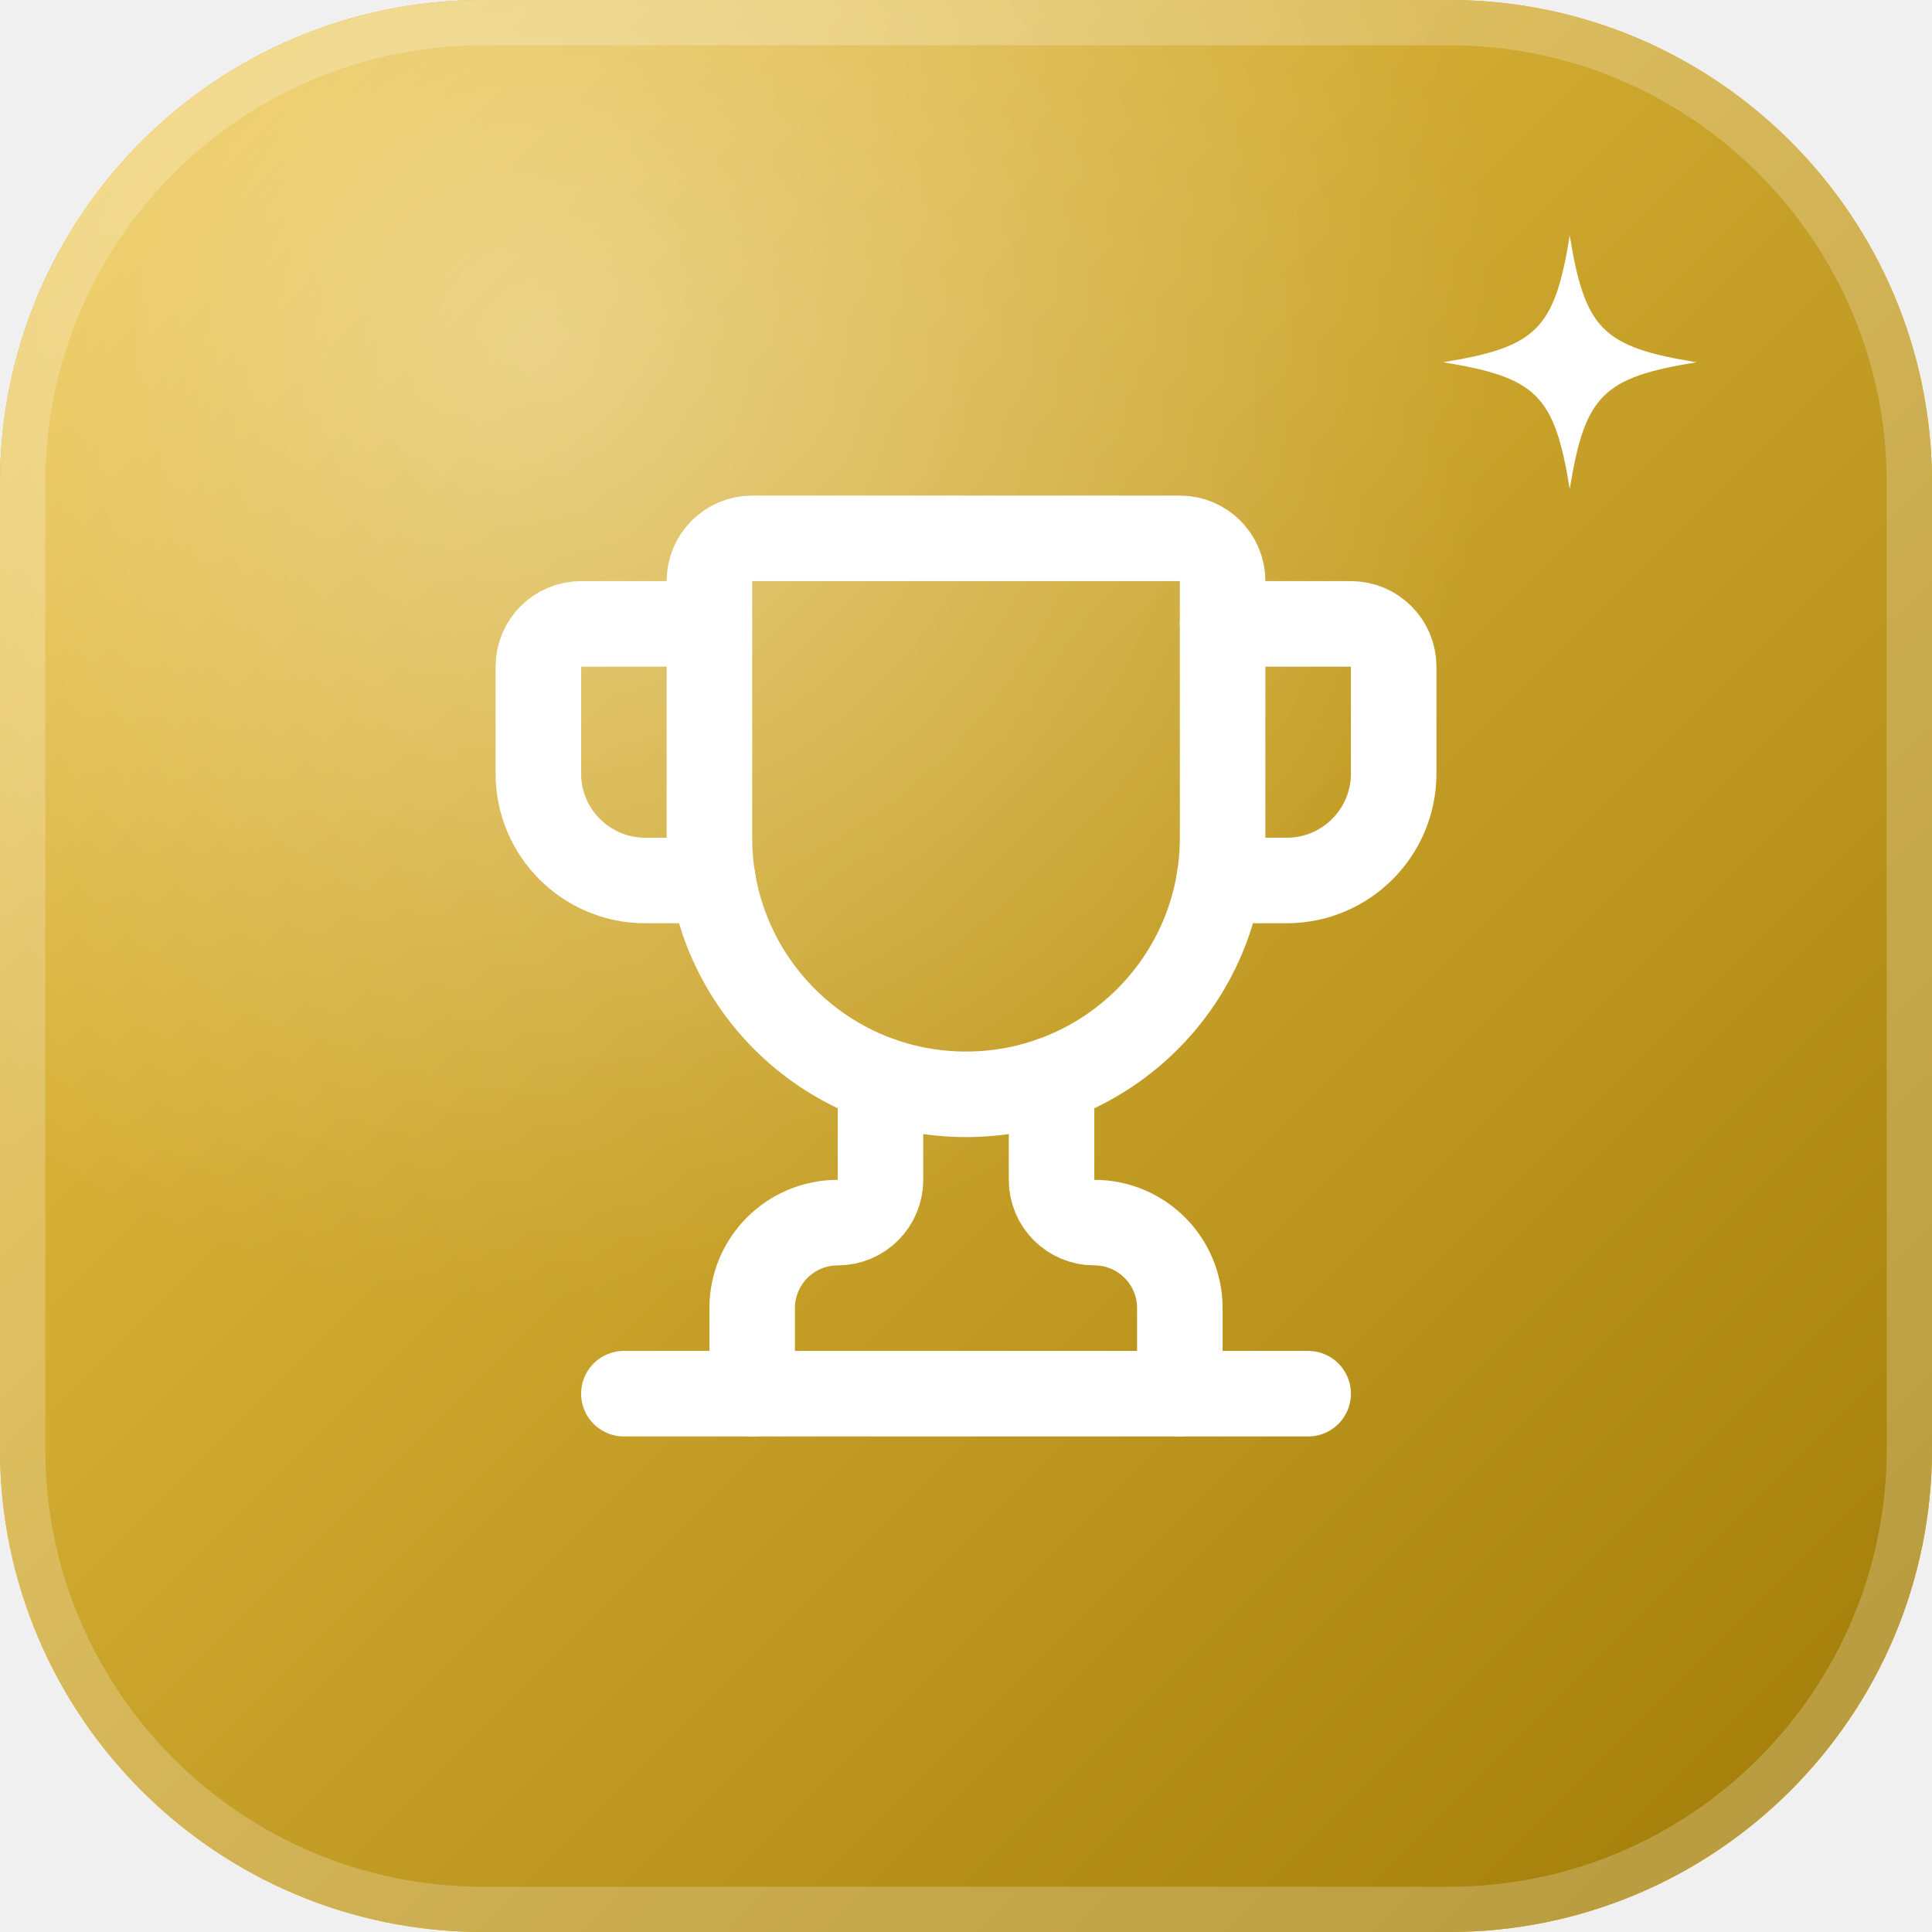
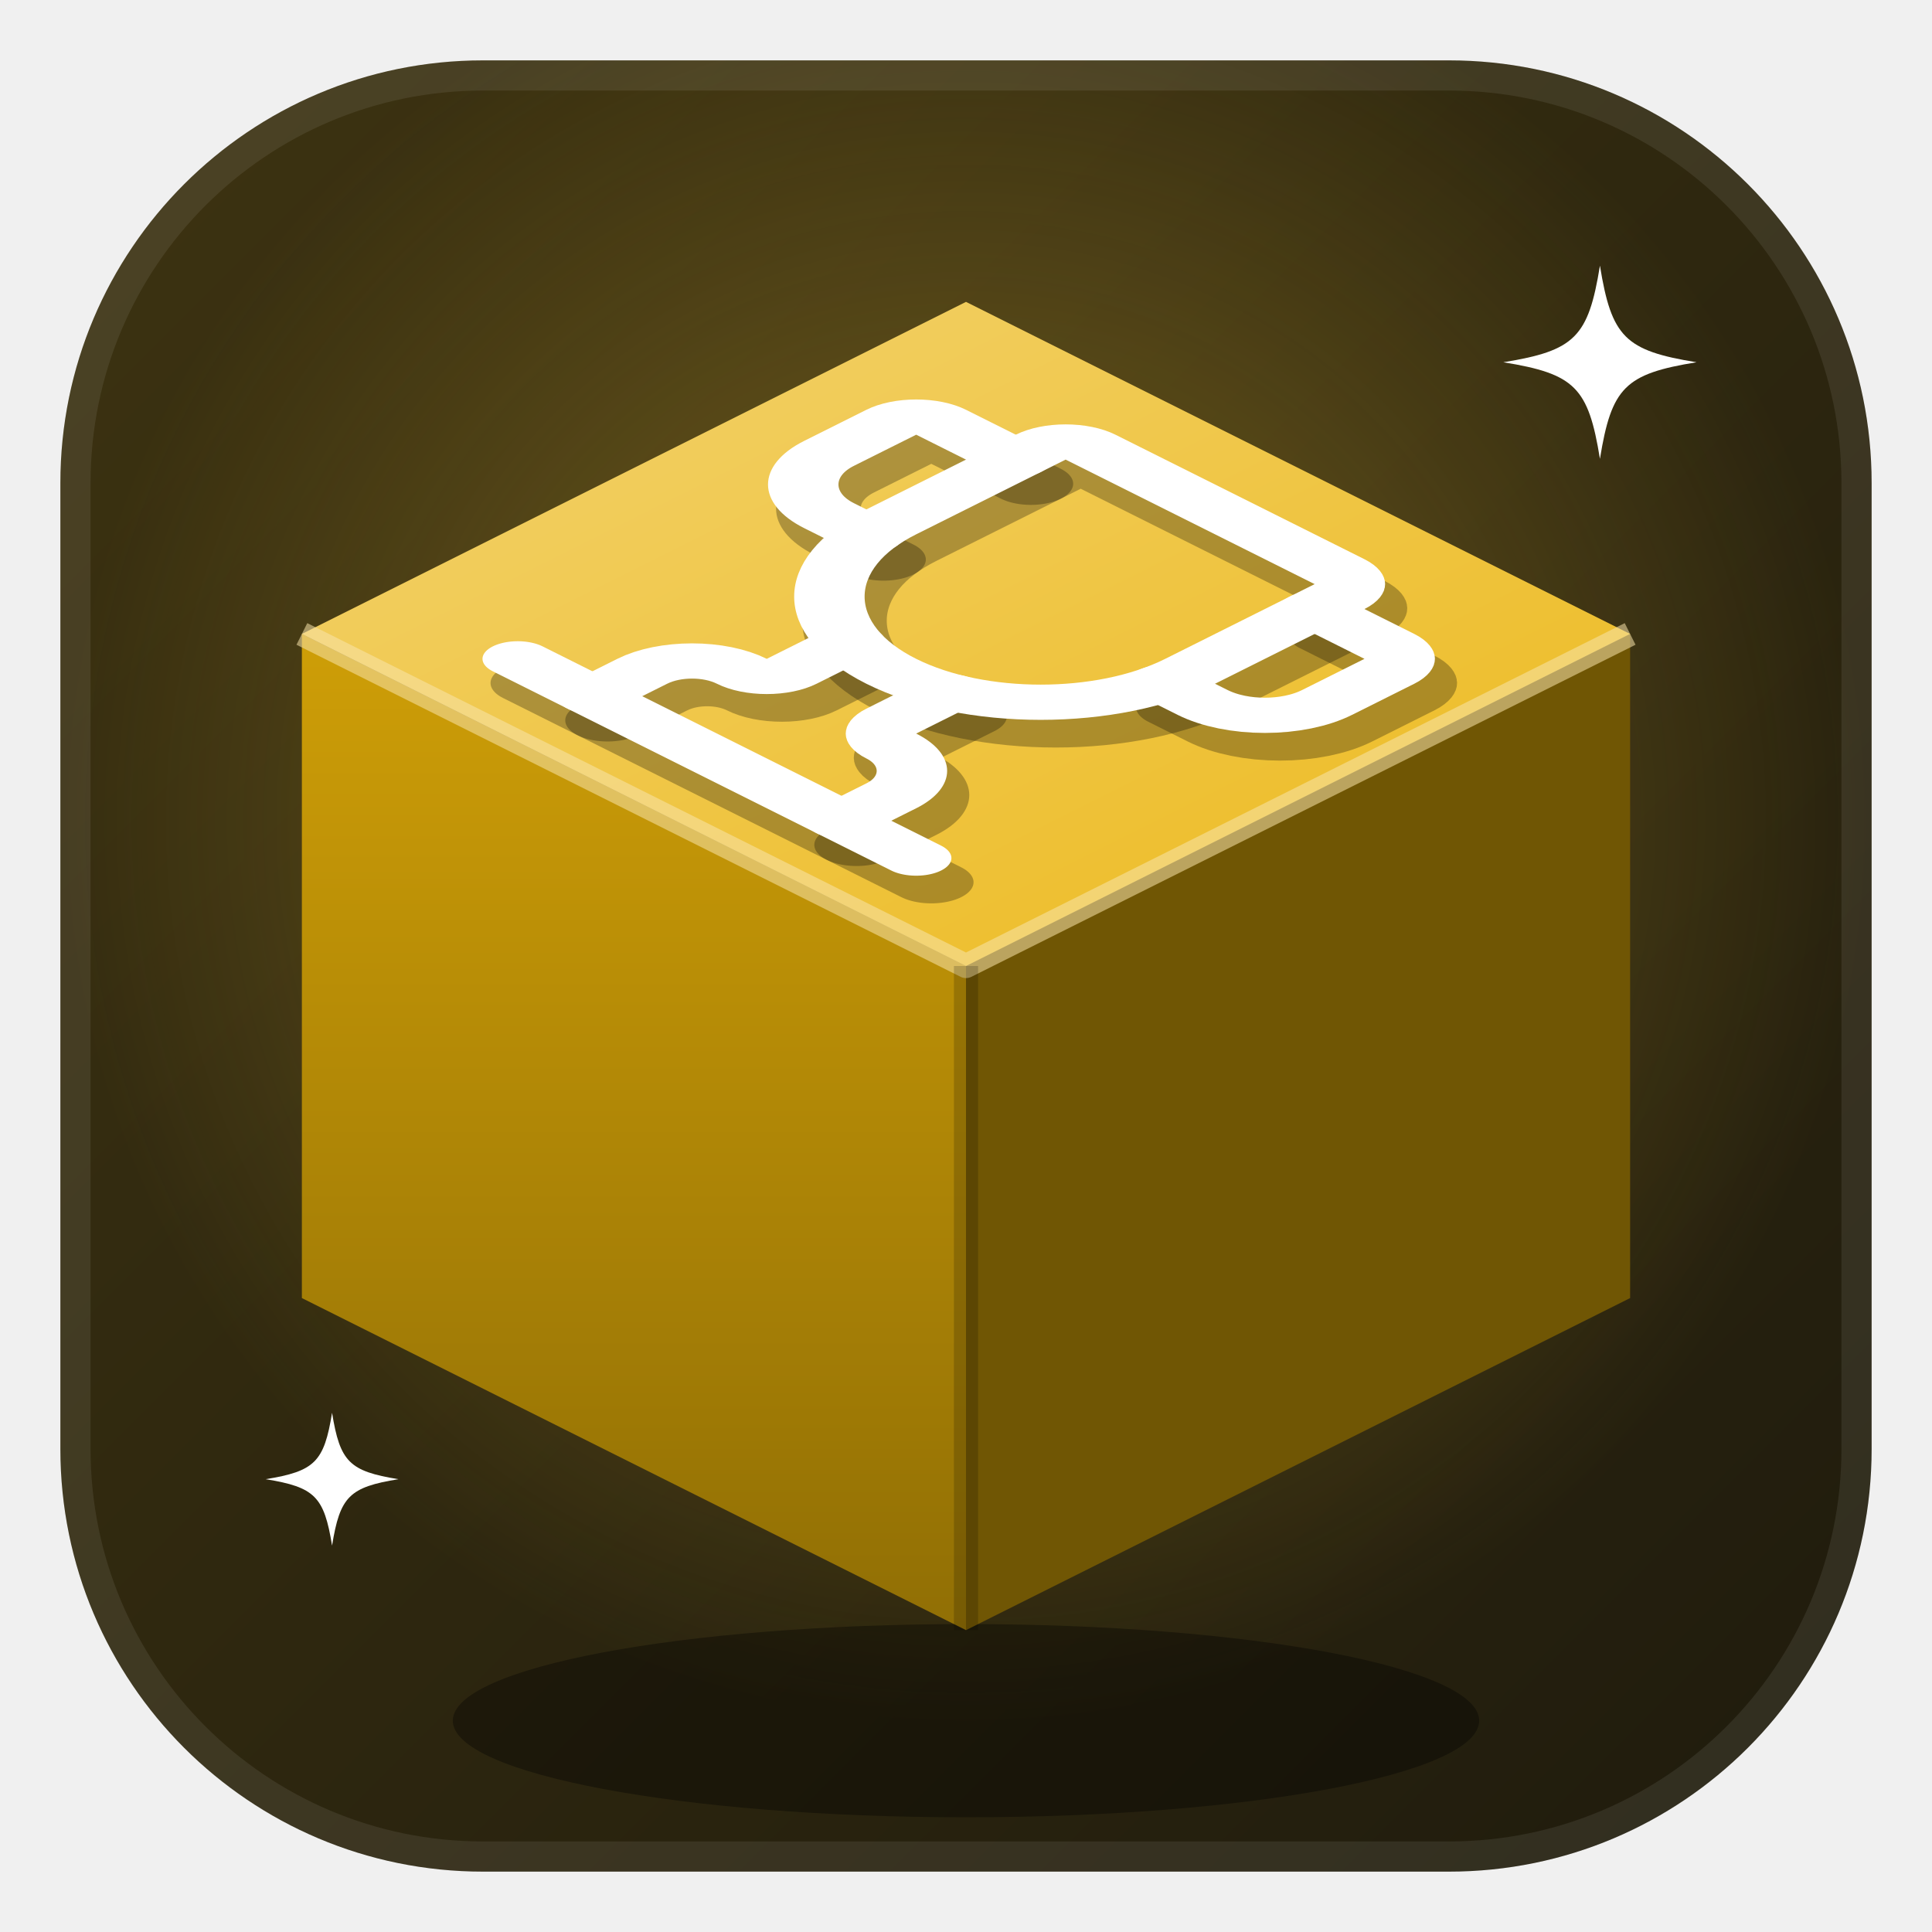
<svg xmlns="http://www.w3.org/2000/svg" viewBox="0 0 64 64" role="img" aria-hidden="true">
  <defs>
-     <linearGradient id="t" x1="0" y1="0" x2="1" y2="1">
-       <stop offset="0" stop-color="#f0c84d" />
-       <stop offset="1" stop-color="#9f7a05" />
+     <linearGradient id="bg" x1="0" y1="0" x2="1" y2="1">
+       <stop offset="0" stop-color="#3d3311" />
+       <stop offset="1" stop-color="#1f1b0d" />
    </linearGradient>
-     <radialGradient id="h" cx=".28" cy=".18" r=".9">
-       <stop offset="0" stop-color="#ffffff" stop-opacity=".38" />
-       <stop offset=".55" stop-color="#ffffff" stop-opacity="0" />
+     <radialGradient id="halo" cx=".5" cy=".42" r=".5">
+       <stop offset="0" stop-color="#eec239" stop-opacity=".38" />
+       <stop offset="1" stop-color="#eec239" stop-opacity="0" />
    </radialGradient>
+     <linearGradient id="it" x1="0" y1="0" x2="1" y2="1">
+       <stop offset="0" stop-color="#f3d370" />
+       <stop offset="1" stop-color="#ecb91c" />
+     </linearGradient>
+     <linearGradient id="il" x1="0" y1="0" x2="0" y2="1">
+       <stop offset="0" stop-color="#ce9e07" />
+       <stop offset="1" stop-color="#916f05" />
+     </linearGradient>
+     <linearGradient id="ish" x1="0" y1="0" x2="1" y2="0">
+       <stop offset="0" stop-color="#fff" stop-opacity="0" />
+       <stop offset=".5" stop-color="#fff" stop-opacity=".55" />
+       <stop offset="1" stop-color="#fff" stop-opacity="0" />
+     </linearGradient>
+     <clipPath id="ic">
+       <path d="M32 10 L54 21 L32 32 L10 21 Z" />
+     </clipPath>
  </defs>
-   <style>.g,.o,.w,.s{transform-box:fill-box;transform-origin:50% 50%}@keyframes m{0%,100%{transform:rotate(-5deg)}50%{transform:rotate(5deg)}}.g{animation:m 4s ease-in-out infinite}@keyframes s{0%,100%{opacity:.35;transform:scale(.55) rotate(0)}50%{opacity:1;transform:scale(1) rotate(45deg)}}.s{animation:s 3s ease-in-out infinite}@media (prefers-reduced-motion:reduce){.g,.o,.w,.s,.g path,.g polyline{animation:none!important}}</style>
-   <rect width="64" height="64" rx="16" fill="#eab308" />
-   <rect width="64" height="64" rx="16" fill="url(#t)" />
-   <rect width="64" height="64" rx="16" fill="url(#h)" />
-   <rect x=".75" y=".75" width="62.5" height="62.5" rx="15.25" fill="none" stroke="#ffffff" stroke-opacity=".22" stroke-width="1.5" />
-   <g transform="translate(15 15) scale(1.4167)">
-     <g class="g" fill="none" stroke="#ffffff" stroke-width="2" stroke-linecap="round" stroke-linejoin="round">
+   <style>.ibob,.ishadow{transform-box:fill-box;transform-origin:50% 50%}@keyframes ib{0%,100%{transform:translateY(0)}50%{transform:translateY(-2.2px)}}@keyframes isd{0%,100%{transform:scaleX(1);opacity:.35}50%{transform:scaleX(.86);opacity:.22}}@keyframes is{0%,55%{transform:translateX(0)}100%{transform:translateX(78px)}}@keyframes ig{0%,100%{opacity:.9}50%{opacity:1}}.ibob{animation:ib 4.2s ease-in-out infinite}.ishadow{animation:isd 4.2s ease-in-out infinite}.ishine{animation:is 5.5s ease-in-out infinite}.iglow{animation:ig 4.2s ease-in-out infinite}.sp{transform-box:fill-box;transform-origin:50% 50%;animation:tw 3.2s ease-in-out infinite}@keyframes tw{0%,100%{opacity:.15;transform:scale(.4) rotate(0)}50%{opacity:.95;transform:scale(1) rotate(45deg)}}@media (prefers-reduced-motion:reduce){*{animation:none!important}}</style>
+   <rect x="2" y="2" width="60" height="60" rx="14" fill="url(#bg)" />
+   <rect x="2" y="2" width="60" height="60" rx="14" fill="url(#halo)" />
+   <rect x="2.5" y="2.5" width="59" height="59" rx="13.5" fill="none" stroke="#fff" stroke-opacity=".08" />
+   <g class="ibob">
+     <ellipse cx="32" cy="57" rx="17" ry="3.2" fill="#000" opacity=".35" class="ishadow" />
+     <path d="M10 21 L32 32 V54 L10 43 Z" fill="url(#il)" />
+     <path d="M54 21 L32 32 V54 L54 43 Z" fill="#705604" />
+     <path d="M32 10 L54 21 L32 32 L10 21 Z" fill="url(#it)" />
+     <path d="M10 21 L32 32 L54 21" fill="none" stroke="#f8e4a9" stroke-opacity=".55" stroke-width=".8" stroke-linejoin="round" />
+     <path d="M32 32 V54" stroke="#000" stroke-opacity=".18" stroke-width=".8" />
+     <g clip-path="url(#ic)">
+       <rect class="ishine" x="-14" y="6" width="14" height="30" fill="url(#ish)" transform="skewX(-25)" />
+     </g>
+     <g transform="translate(.5 .8)">
+       <g transform="matrix(0.825 0.4125 -0.825 0.4125 32 11.100)" fill="none" stroke="#000" stroke-opacity=".28" stroke-width="2.4" stroke-linecap="round" stroke-linejoin="round">
+         <path d="M10 14.66V17a1 1 0 0 1-1 1 2 2 0 0 0-2 2v2" />
+         <path d="M14 14.66V17a1 1 0 0 0 1 1 2 2 0 0 1 2 2v2" />
+         <path d="M17.916 10H19.5A2.5 2.5 0 0 0 22 7.5V5a1 1 0 0 0-1-1h-3" />
+         <path d="M4 22h16" />
+         <path d="M6 9a6 6 0 0 0 12 0V3a1 1 0 0 0-1-1H7a1 1 0 0 0-1 1z" />
+         <path d="M6.084 10H4.5A2.5 2.5 0 0 1 2 7.5V5a1 1 0 0 1 1-1h3" />
+       </g>
+     </g>
+     <g class="iglow" transform="matrix(0.825 0.4125 -0.825 0.4125 32 11.100)" fill="none" stroke="#fff" stroke-width="2" stroke-linecap="round" stroke-linejoin="round">
      <path d="M10 14.66V17a1 1 0 0 1-1 1 2 2 0 0 0-2 2v2" />
      <path d="M14 14.66V17a1 1 0 0 0 1 1 2 2 0 0 1 2 2v2" />
      <path d="M17.916 10H19.5A2.5 2.5 0 0 0 22 7.5V5a1 1 0 0 0-1-1h-3" />
      <path d="M4 22h16" />
      <path d="M6 9a6 6 0 0 0 12 0V3a1 1 0 0 0-1-1H7a1 1 0 0 0-1 1z" />
      <path d="M6.084 10H4.5A2.5 2.5 0 0 1 2 7.5V5a1 1 0 0 1 1-1h3" />
    </g>
  </g>
-   <g transform="translate(52 12) scale(.42)">
-     <path class="s" d="M0 -10 C1.2 -2.6 2.6 -1.2 10 0 C2.6 1.2 1.2 2.6 0 10 C-1.2 2.6 -2.6 1.2 -10 0 C-2.6 -1.2 -1.2 -2.6 0 -10Z" fill="#ffffff" />
+   <g transform="translate(53 12) scale(.32)">
+     <path class="sp" d="M0 -10 C1.2 -2.6 2.6 -1.2 10 0 C2.6 1.2 1.2 2.6 0 10 C-1.2 2.6 -2.6 1.2 -10 0 C-2.6 -1.2 -1.2 -2.6 0 -10Z" fill="#fff" />
+   </g>
+   <g transform="translate(11 49) scale(.22)">
+     <path class="sp" style="animation-delay:1.4s" d="M0 -10 C1.2 -2.6 2.6 -1.2 10 0 C2.6 1.2 1.2 2.6 0 10 C-1.2 2.6 -2.6 1.2 -10 0 C-2.6 -1.2 -1.2 -2.6 0 -10Z" fill="#fff" />
  </g>
</svg>
